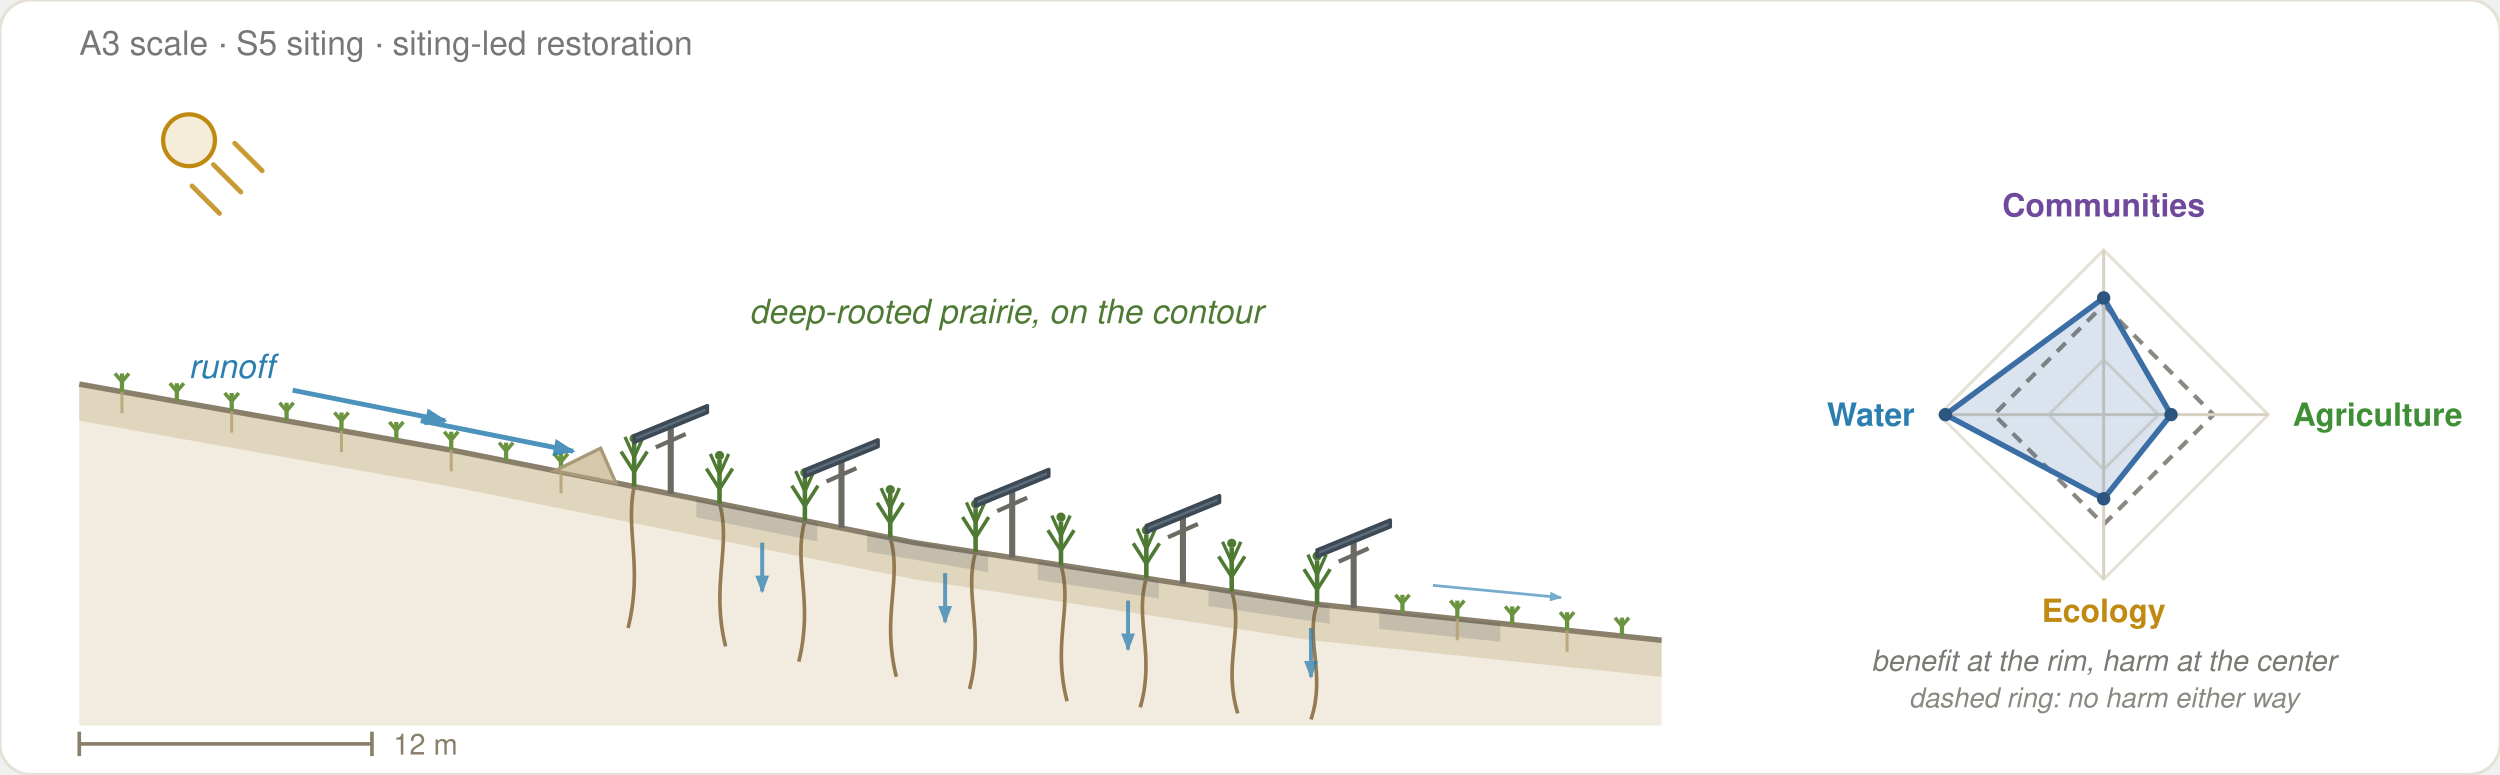
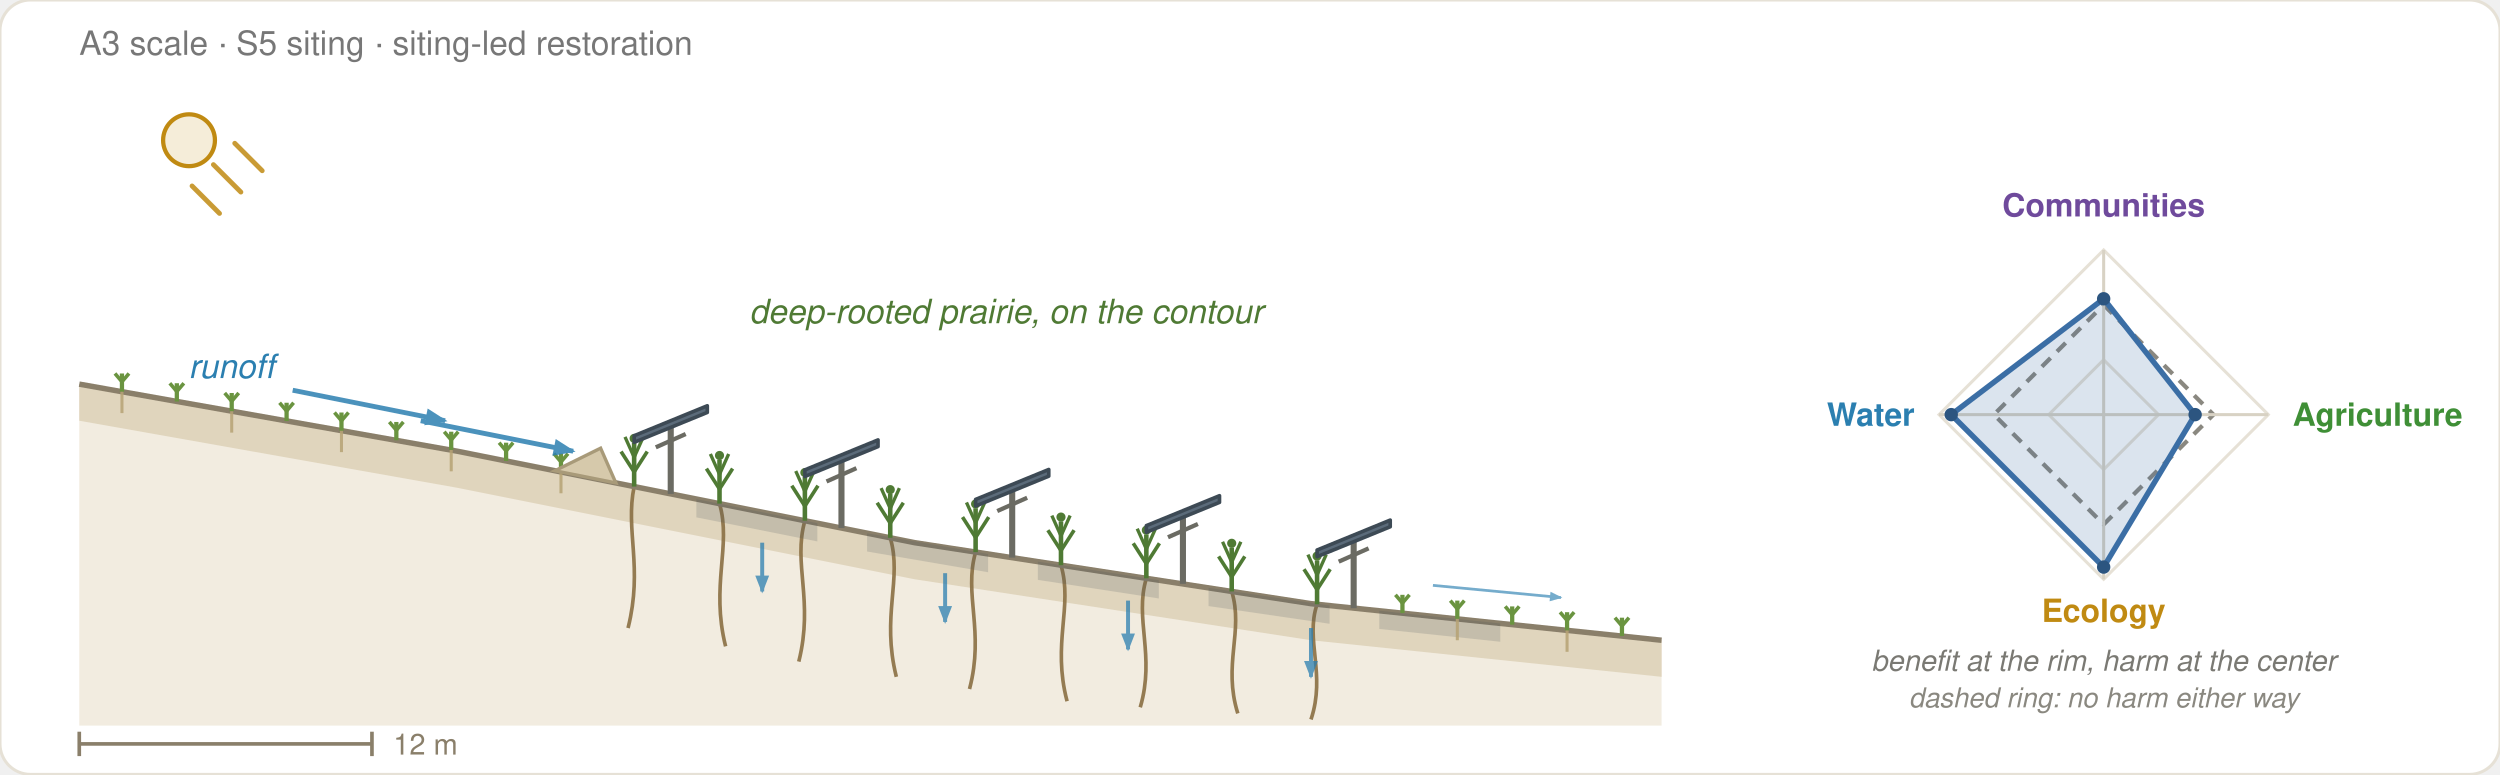
<svg xmlns="http://www.w3.org/2000/svg" viewBox="0 14 820 254" width="820" height="254" font-family="Helvetica, Arial, sans-serif" role="img">
  <defs>
    <g id="module">
      <line x1="-9" y1="16" x2="9" y2="8" stroke="#6b6b63" stroke-width="1.4" vector-effect="non-scaling-stroke" />
      <polygon points="-22,9 22,-9 22,-5 -22,13" fill="#5b6b7a" stroke="#3d4a55" stroke-width="1.2" stroke-linejoin="round" vector-effect="non-scaling-stroke" />
    </g>
    <g id="crop">
      <line x1="0" y1="0" x2="0" y2="-6" stroke="#6a9440" stroke-width="1.4" />
      <line x1="0" y1="-3.3" x2="-2.3" y2="-6" stroke="#6a9440" stroke-width="1.2" />
      <line x1="0" y1="-3.3" x2="2.3" y2="-6" stroke="#6a9440" stroke-width="1.2" />
    </g>
    <g id="prairie">
      <line x1="0" y1="0" x2="0" y2="-14.4" stroke="#4f7a34" stroke-width="1.5" />
      <line x1="0" y1="-4.8" x2="-4.3" y2="-11.5" stroke="#4f7a34" stroke-width="1.2" />
      <line x1="0" y1="-4.8" x2="4.3" y2="-11.5" stroke="#4f7a34" stroke-width="1.2" />
      <line x1="0" y1="-9.6" x2="-3" y2="-16.3" stroke="#4f7a34" stroke-width="1.1" />
      <line x1="0" y1="-9.6" x2="3" y2="-16.3" stroke="#4f7a34" stroke-width="1.1" />
      <circle cx="0" cy="-15.8" r="1.5" fill="#4f7a34" />
    </g>
    <marker id="flow" viewBox="0 0 10 10" refX="8" refY="5" markerWidth="5" markerHeight="5" orient="auto-start-reverse">
      <path d="M0,1.5 L9,5 L0,8.5 z" fill="#2b7fb0" />
    </marker>
    <clipPath id="soilclip2">
      <path d="M26,140 L150,162 L300,192 L430,212 L545,224 L545,252 L26,252 Z" />
    </clipPath>
  </defs>
  <rect y="14" width="820" height="254" rx="10" fill="#ffffff" stroke="#e6e1d6" />
  <text x="26" y="32" fill="#777" font-size="11">A3 scale · S5 siting · siting-led restoration</text>
  <g stroke="#c08a12" stroke-linecap="round">
    <circle cx="62" cy="60" r="8.5" fill="#c08a12" fill-opacity="0.16" stroke-width="1.4" />
    <g stroke-width="1.6" opacity="0.85">
      <line x1="63" y1="75" x2="72" y2="84" />
      <line x1="70" y1="68" x2="79" y2="77" />
      <line x1="77" y1="61" x2="86" y2="70" />
    </g>
  </g>
  <path d="M26,140 L150,162 L300,192 L430,212 L545,224 L545,252 L26,252 Z" fill="#f2ece0" />
  <g clip-path="url(#soilclip2)">
    <path d="M26,140 L150,162 L300,192 L430,212 L545,224 L545,236 L430,224 L300,204 L150,174 L26,152 Z" fill="#e0d5bd" />
    <g fill="none" stroke="#8a6f43" stroke-width="1.2" opacity="0.9">
      <path d="M208,173.6 C205,188 211,200 206,220" />
      <path d="M236,179.2 C240,193 233,206 238,226" />
      <path d="M264,184.8 C260,199 267,211 262,231" />
      <path d="M292,190.4 C296,204 289,216 294,236" />
      <path d="M320,195.1 C316,209 323,221 318,240" />
      <path d="M348,199.4 C352,213 345,225 350,244" />
      <path d="M376,203.7 C372,217 379,229 374,246" />
      <path d="M404,208.0 C408,221 401,232 406,248" />
      <path d="M432,212.2 C428,224 435,235 430,250" />
    </g>
    <g stroke="#2b7fb0" stroke-width="1.3" opacity="0.75" marker-end="url(#flow)">
      <path d="M250,192 v16" />
      <path d="M310,202 v16" />
      <path d="M370,211 v16" />
      <path d="M430,220 v16" />
    </g>
  </g>
  <path d="M26,140 L150,162 L300,192 L430,212 L545,224" fill="none" stroke="#8a7f6a" stroke-width="1.8" />
  <g fill="#3d4a55" opacity="0.17">
    <path d="M228.4,177.7 L268.1,185.6 L268.1,191.6 L228.4,183.7 Z" />
    <path d="M284.4,188.9 L324.1,195.7 L324.1,201.7 L284.4,194.9 Z" />
    <path d="M340.4,198.2 L380.1,204.3 L380.1,210.3 L340.4,204.2 Z" />
    <path d="M396.4,206.8 L436.1,212.6 L436.1,218.6 L396.4,212.8 Z" />
    <path d="M452.4,214.3 L492.1,218.5 L492.1,224.5 L452.4,220.3 Z" />
  </g>
  <g>
    <use href="#crop" x="40" y="142.5" />
    <use href="#crop" x="58" y="145.7" />
    <use href="#crop" x="76" y="148.9" />
    <use href="#crop" x="94" y="152.1" />
    <use href="#crop" x="112" y="155.3" />
    <use href="#crop" x="130" y="158.4" />
    <use href="#crop" x="148" y="161.6" />
    <use href="#crop" x="166" y="165.2" />
    <use href="#crop" x="184" y="168.8" />
    <use href="#crop" x="460" y="215.1" />
    <use href="#crop" x="478" y="217.0" />
    <use href="#crop" x="496" y="218.9" />
    <use href="#crop" x="514" y="220.8" />
    <use href="#crop" x="532" y="222.6" />
  </g>
  <g stroke="#b6a274" stroke-width="1" opacity="0.85">
    <path d="M40,142.5 v7" />
    <path d="M76,148.9 v7" />
    <path d="M112,155.3 v7" />
    <path d="M148,161.6 v7" />
    <path d="M184,168.8 v7" />
    <path d="M478,217.0 v7" />
    <path d="M514,220.8 v7" />
  </g>
  <g stroke="#2b7fb0" stroke-width="1.6" fill="none" marker-end="url(#flow)" opacity="0.85">
    <path d="M96,142 L146,152" />
    <path d="M138,152 L188,162" />
  </g>
  <text x="90" y="138" fill="#2b7fb0" font-size="11" font-style="italic" text-anchor="end">runoff</text>
  <g stroke="#2b7fb0" stroke-width="0.9" fill="none" marker-end="url(#flow)" opacity="0.65">
    <path d="M470,206 L512,210" />
  </g>
  <polygon points="182,168.4 202,172.4 197,161" fill="#d6c9ab" stroke="#a89a79" stroke-width="1.1" />
  <g>
    <use href="#prairie" x="208" y="173.6" />
    <use href="#prairie" x="236" y="179.2" />
    <use href="#prairie" x="264" y="184.8" />
    <use href="#prairie" x="292" y="190.4" />
    <use href="#prairie" x="320" y="195.1" />
    <use href="#prairie" x="348" y="199.4" />
    <use href="#prairie" x="376" y="203.7" />
    <use href="#prairie" x="404" y="208.0" />
    <use href="#prairie" x="432" y="212.2" />
  </g>
  <line x1="220" y1="176" x2="220" y2="152" stroke="#6b6b63" stroke-width="2" />
  <use href="#module" transform="translate(220,152) scale(0.545)" />
  <line x1="276" y1="187.2" x2="276" y2="163.2" stroke="#6b6b63" stroke-width="2" />
  <use href="#module" transform="translate(276,163.2) scale(0.545)" />
  <line x1="332" y1="196.9" x2="332" y2="172.9" stroke="#6b6b63" stroke-width="2" />
  <use href="#module" transform="translate(332,172.9) scale(0.545)" />
  <line x1="388" y1="205.5" x2="388" y2="181.5" stroke="#6b6b63" stroke-width="2" />
  <use href="#module" transform="translate(388,181.5) scale(0.545)" />
  <line x1="444" y1="213.5" x2="444" y2="189.5" stroke="#6b6b63" stroke-width="2" />
  <use href="#module" transform="translate(444,189.5) scale(0.545)" />
  <text x="330" y="120" fill="#4f7a34" font-size="11" font-style="italic" text-anchor="middle">deep-rooted prairie, on the contour</text>
  <g stroke="#8a7f6a" stroke-width="1.2" fill="none">
    <path d="M26,258 h96" />
    <path d="M26,254 v8" />
    <path d="M122,254 v8" />
  </g>
  <text x="129" y="261.5" fill="#8a7f6a" font-size="9.5">12 m</text>
  <polygon points="690,132 708,150 690,168 672,150" fill="none" stroke="#e6e1d6" stroke-width="1" />
  <polygon points="690,114 726,150 690,186 654,150" fill="none" stroke="#8a8880" stroke-width="1.4" stroke-dasharray="4 3" />
  <polygon points="690,96 744,150 690,204 636,150" fill="none" stroke="#e6e1d6" stroke-width="1" />
  <line x1="690" y1="150" x2="690" y2="96" stroke="#d8d2c4" stroke-width="1" />
  <line x1="690" y1="150" x2="744" y2="150" stroke="#d8d2c4" stroke-width="1" />
  <line x1="690" y1="150" x2="690" y2="204" stroke="#d8d2c4" stroke-width="1" />
  <line x1="690" y1="150" x2="636" y2="150" stroke="#d8d2c4" stroke-width="1" />
  <text x="690" y="85" fill="#6f4a9c" font-size="10.5" font-weight="600" text-anchor="middle">Communities</text>
  <text x="752" y="150" fill="#3f8f36" font-size="10.5" font-weight="600" text-anchor="start" dominant-baseline="middle">Agriculture</text>
  <text x="690" y="218" fill="#c08a12" font-size="10.5" font-weight="600" text-anchor="middle">Ecology</text>
  <text x="628" y="150" fill="#2b7fb0" font-size="10.5" font-weight="600" text-anchor="end" dominant-baseline="middle">Water</text>
-   <polygon points="690.0,111.7 712.1,150.0 690.0,177.6 638.1,150.0" fill="#3b6ea5" fill-opacity="0.18" stroke="#3b6ea5" stroke-width="1.8" />
-   <circle cx="690.0" cy="111.7" r="2.2" fill="#2c5580" />
-   <circle cx="712.1" cy="150.0" r="2.2" fill="#2c5580" />
-   <circle cx="690.0" cy="177.6" r="2.2" fill="#2c5580" />
-   <circle cx="638.1" cy="150.0" r="2.2" fill="#2c5580" />
+   <polygon points="690,112 720,150 690,200 640,150" fill="#3b6ea5" fill-opacity="0.18" stroke="#3b6ea5" stroke-width="1.8" />
+   <circle cx="690" cy="112" r="2.2" fill="#2c5580" />
+   <circle cx="720" cy="150" r="2.2" fill="#2c5580" />
+   <circle cx="690" cy="200" r="2.2" fill="#2c5580" />
+   <circle cx="640" cy="150" r="2.2" fill="#2c5580" />
  <text x="690" y="234" fill="#7a7973" font-size="9.5" font-style="italic" text-anchor="middle">benefit at the rim, harm at the center</text>
  <text x="690" y="246" fill="#8a8880" font-size="9" font-style="italic" text-anchor="middle">dashed ring: no harm either way</text>
</svg>
